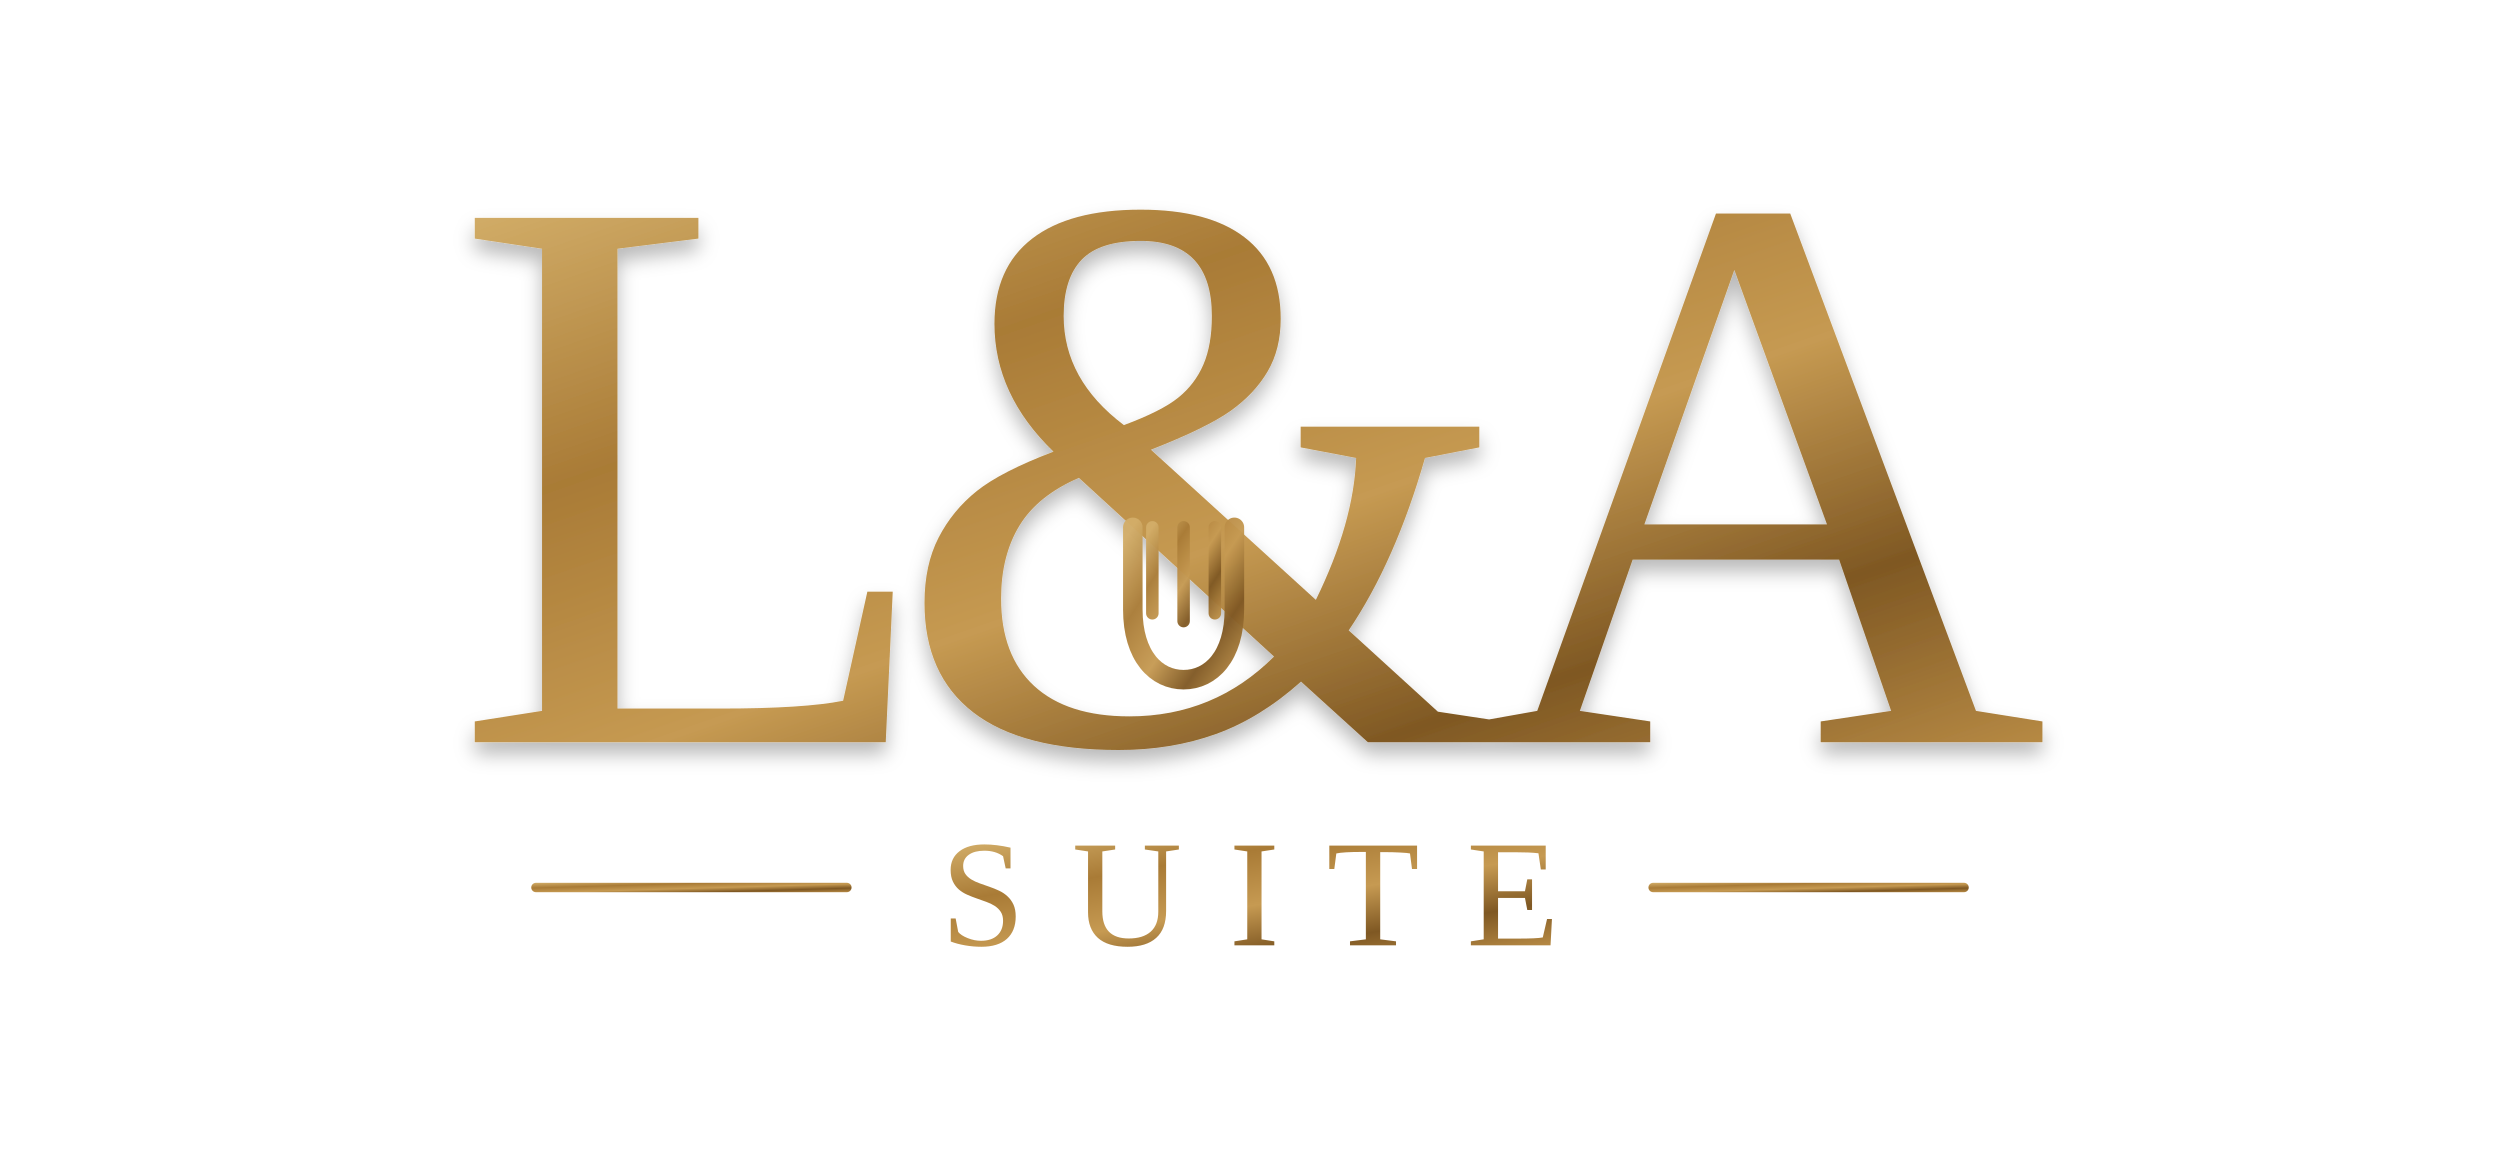
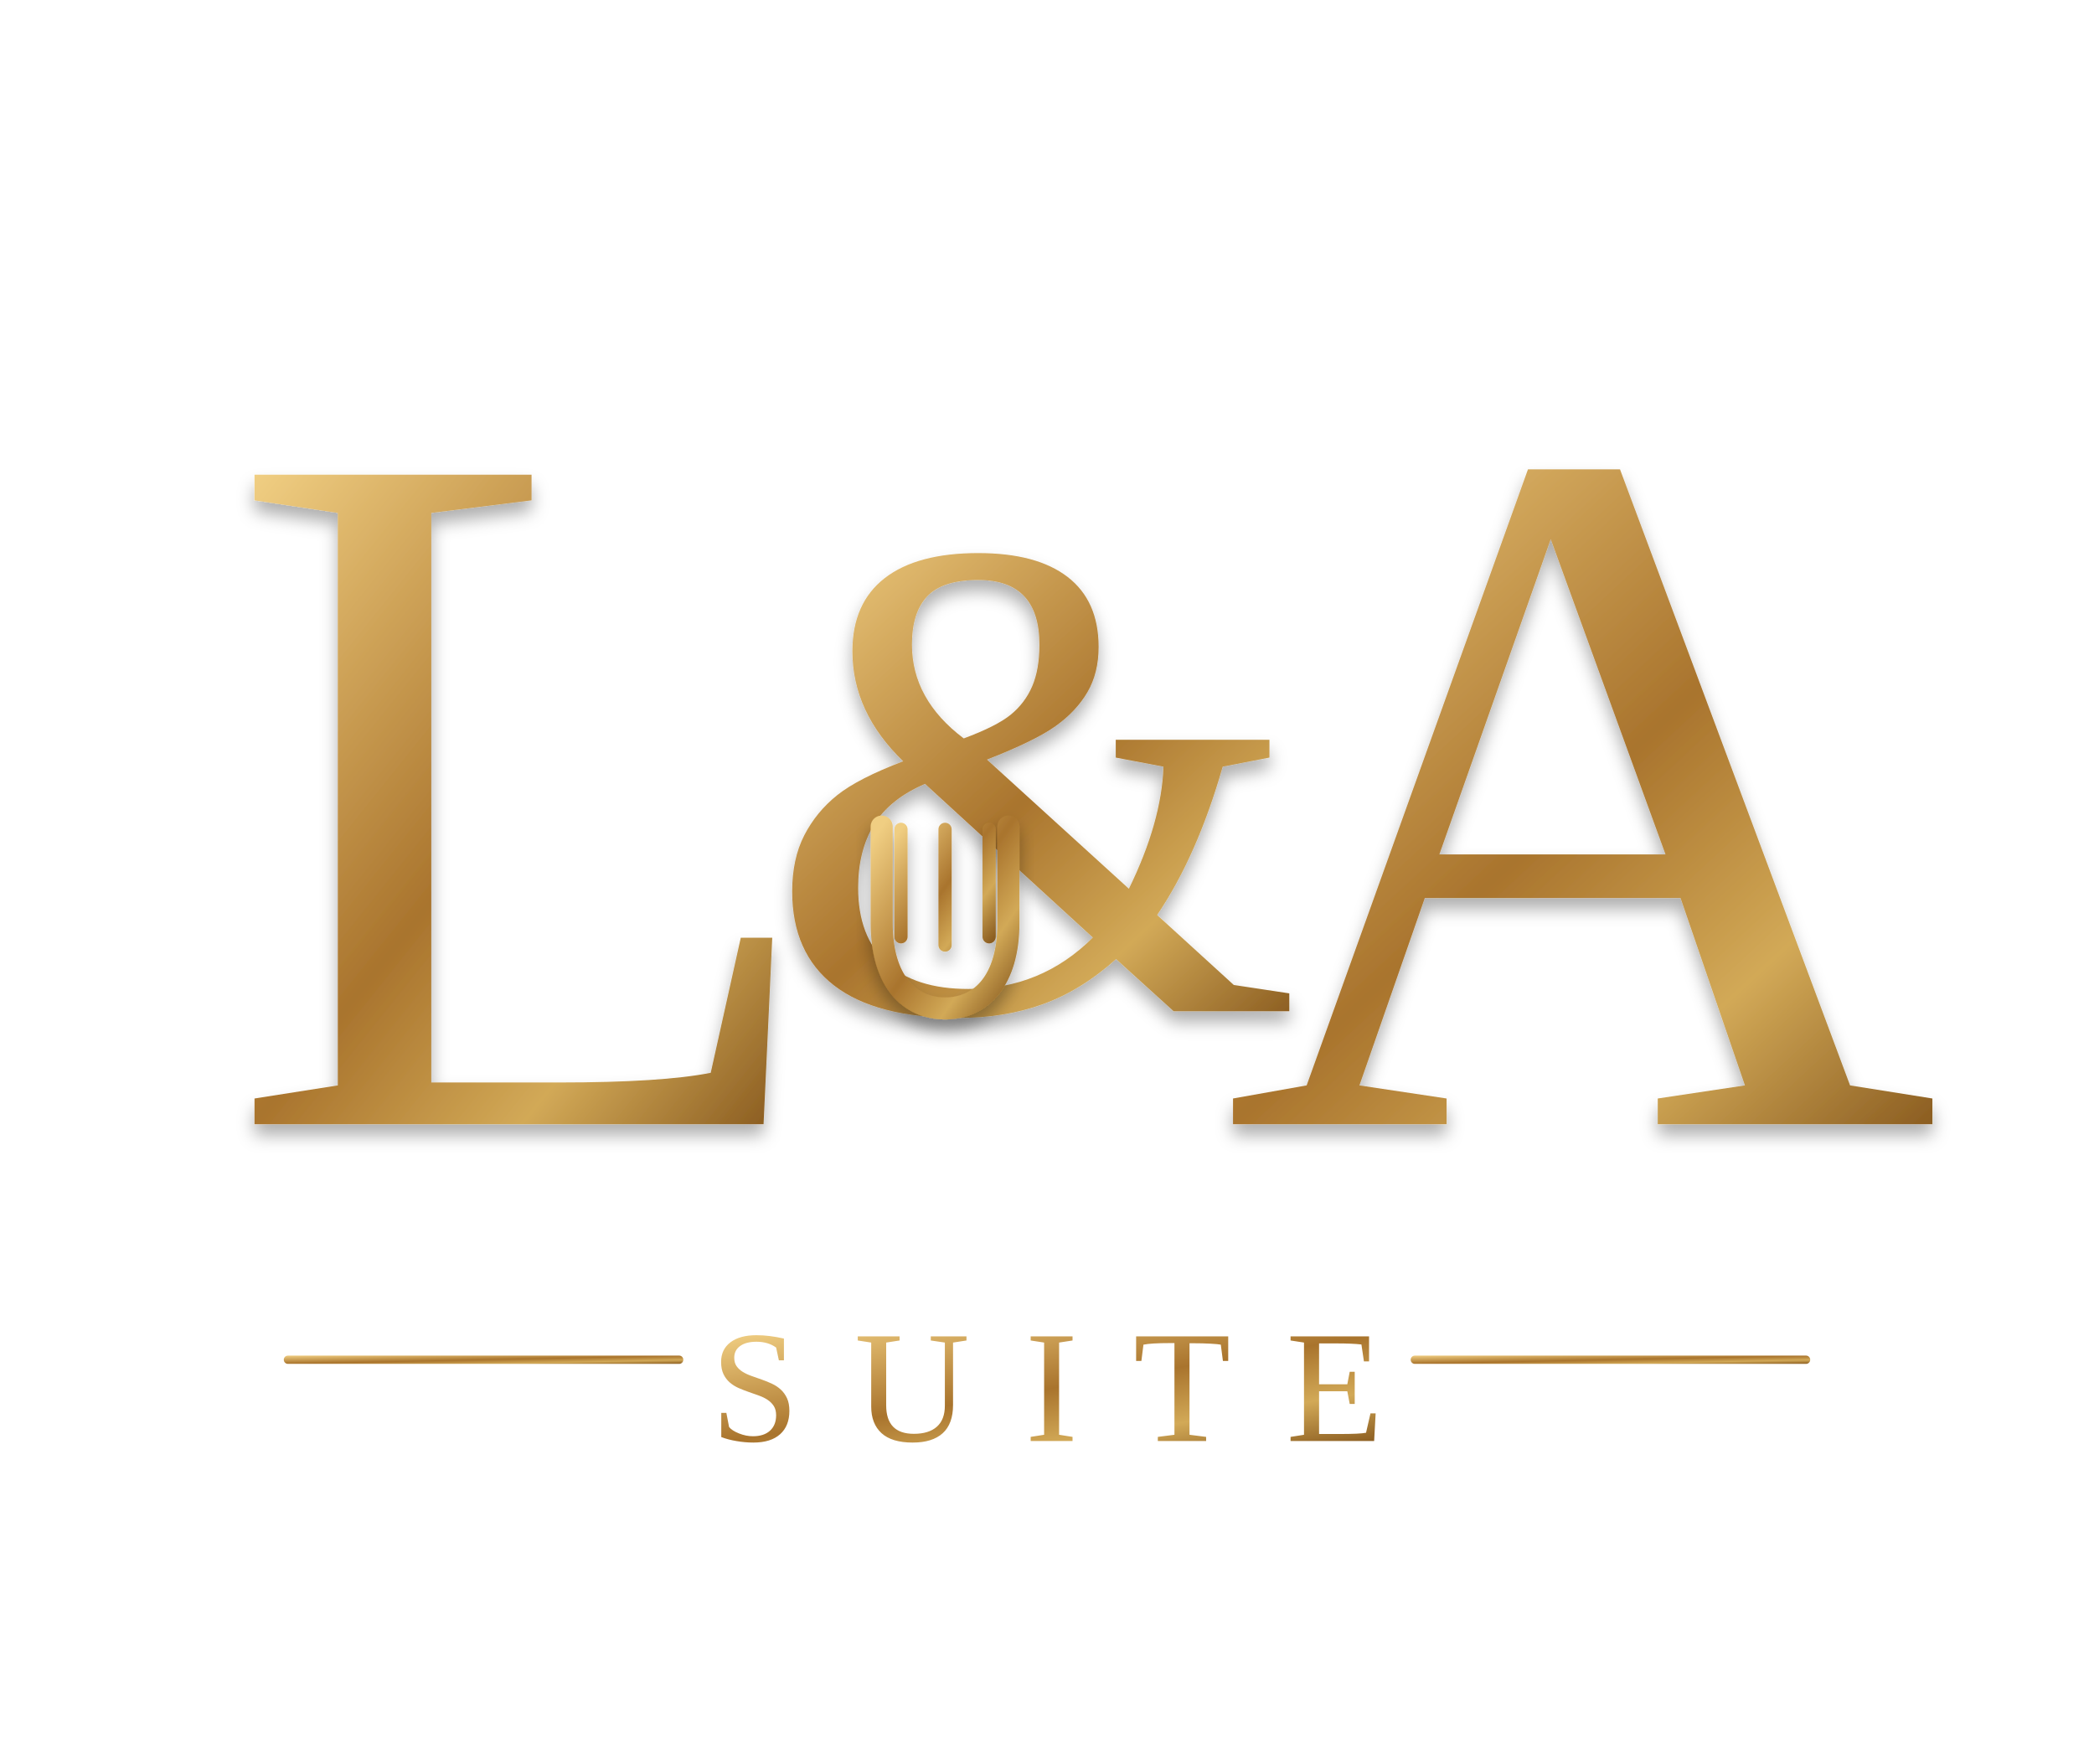
- <svg xmlns="http://www.w3.org/2000/svg" viewBox="0 0 640 300" role="img" aria-labelledby="title desc">
+ <svg xmlns="http://www.w3.org/2000/svg" viewBox="0 0 760 640" role="img" aria-labelledby="title desc">
  <defs>
    <linearGradient id="gold" x1="0" y1="0" x2="1" y2="1">
-       <stop offset="0" stop-color="#D2AD68" />
-       <stop offset="0.28" stop-color="#A97B36" />
-       <stop offset="0.55" stop-color="#C69A52" />
-       <stop offset="0.78" stop-color="#7F5823" />
-       <stop offset="1" stop-color="#B88B45" />
+       <stop offset="0" stop-color="#F0CE82" />
+       <stop offset="0.22" stop-color="#D1A65B" />
+       <stop offset="0.5" stop-color="#A9742D" />
+       <stop offset="0.76" stop-color="#D2A957" />
+       <stop offset="1" stop-color="#8B5D21" />
    </linearGradient>
-     <filter id="soft" x="-20%" y="-20%" width="140%" height="140%">
-       <feDropShadow dx="0" dy="3" stdDeviation="2.5" flood-color="#000" flood-opacity=".28" />
+     <filter id="depth" x="-20%" y="-20%" width="140%" height="140%">
+       <feDropShadow dx="0" dy="4" stdDeviation="3" flood-color="#000" flood-opacity=".32" />
    </filter>
  </defs>
-   <g fill="url(#gold)" filter="url(#soft)">
-     <text x="320" y="190" text-anchor="middle" font-family="Georgia, 'Times New Roman', serif" font-size="205" font-weight="400" letter-spacing="-12">L&amp;A</text>
+   <g fill="url(#gold)" filter="url(#depth)" font-family="Georgia, 'Times New Roman', serif">
+     <text x="82" y="408" font-size="360" font-weight="400">L</text>
+     <text x="444" y="408" font-size="360" font-weight="400">A</text>
+     <text x="278" y="367" font-size="250" font-weight="400">&amp;</text>
  </g>
-   <g stroke="url(#gold)" stroke-width="5" stroke-linecap="round" fill="none" opacity=".96">
-     <path d="M303 135v53" />
-     <path d="M290 135v21c0 12 6 18 13 18s13-6 13-18v-21" />
-     <path d="M295 135v22M303 135v24M311 135v22" stroke-width="3.2" />
+   <g stroke="url(#gold)" stroke-linecap="round" stroke-linejoin="round" fill="none" filter="url(#depth)">
+     <path d="M343 301v86" stroke-width="8" />
+     <path d="M320 300v35c0 21 10 31 23 31s23-10 23-31v-35" stroke-width="8" />
+     <path d="M327 301v39M343 301v42M359 301v39" stroke-width="4.8" />
  </g>
  <g fill="url(#gold)">
-     <rect x="136" y="226" width="82" height="2.4" rx="1.2" />
-     <rect x="422" y="226" width="82" height="2.4" rx="1.2" />
-     <text x="320" y="242" text-anchor="middle" font-family="Georgia, 'Times New Roman', serif" font-size="39" letter-spacing="12">SUITE</text>
+     <rect x="103" y="492" width="145" height="3" rx="1.5" />
+     <rect x="512" y="492" width="145" height="3" rx="1.5" />
+     <text x="380" y="523" text-anchor="middle" font-family="Georgia, 'Times New Roman', serif" font-size="58" letter-spacing="20">SUITE</text>
  </g>
</svg>
